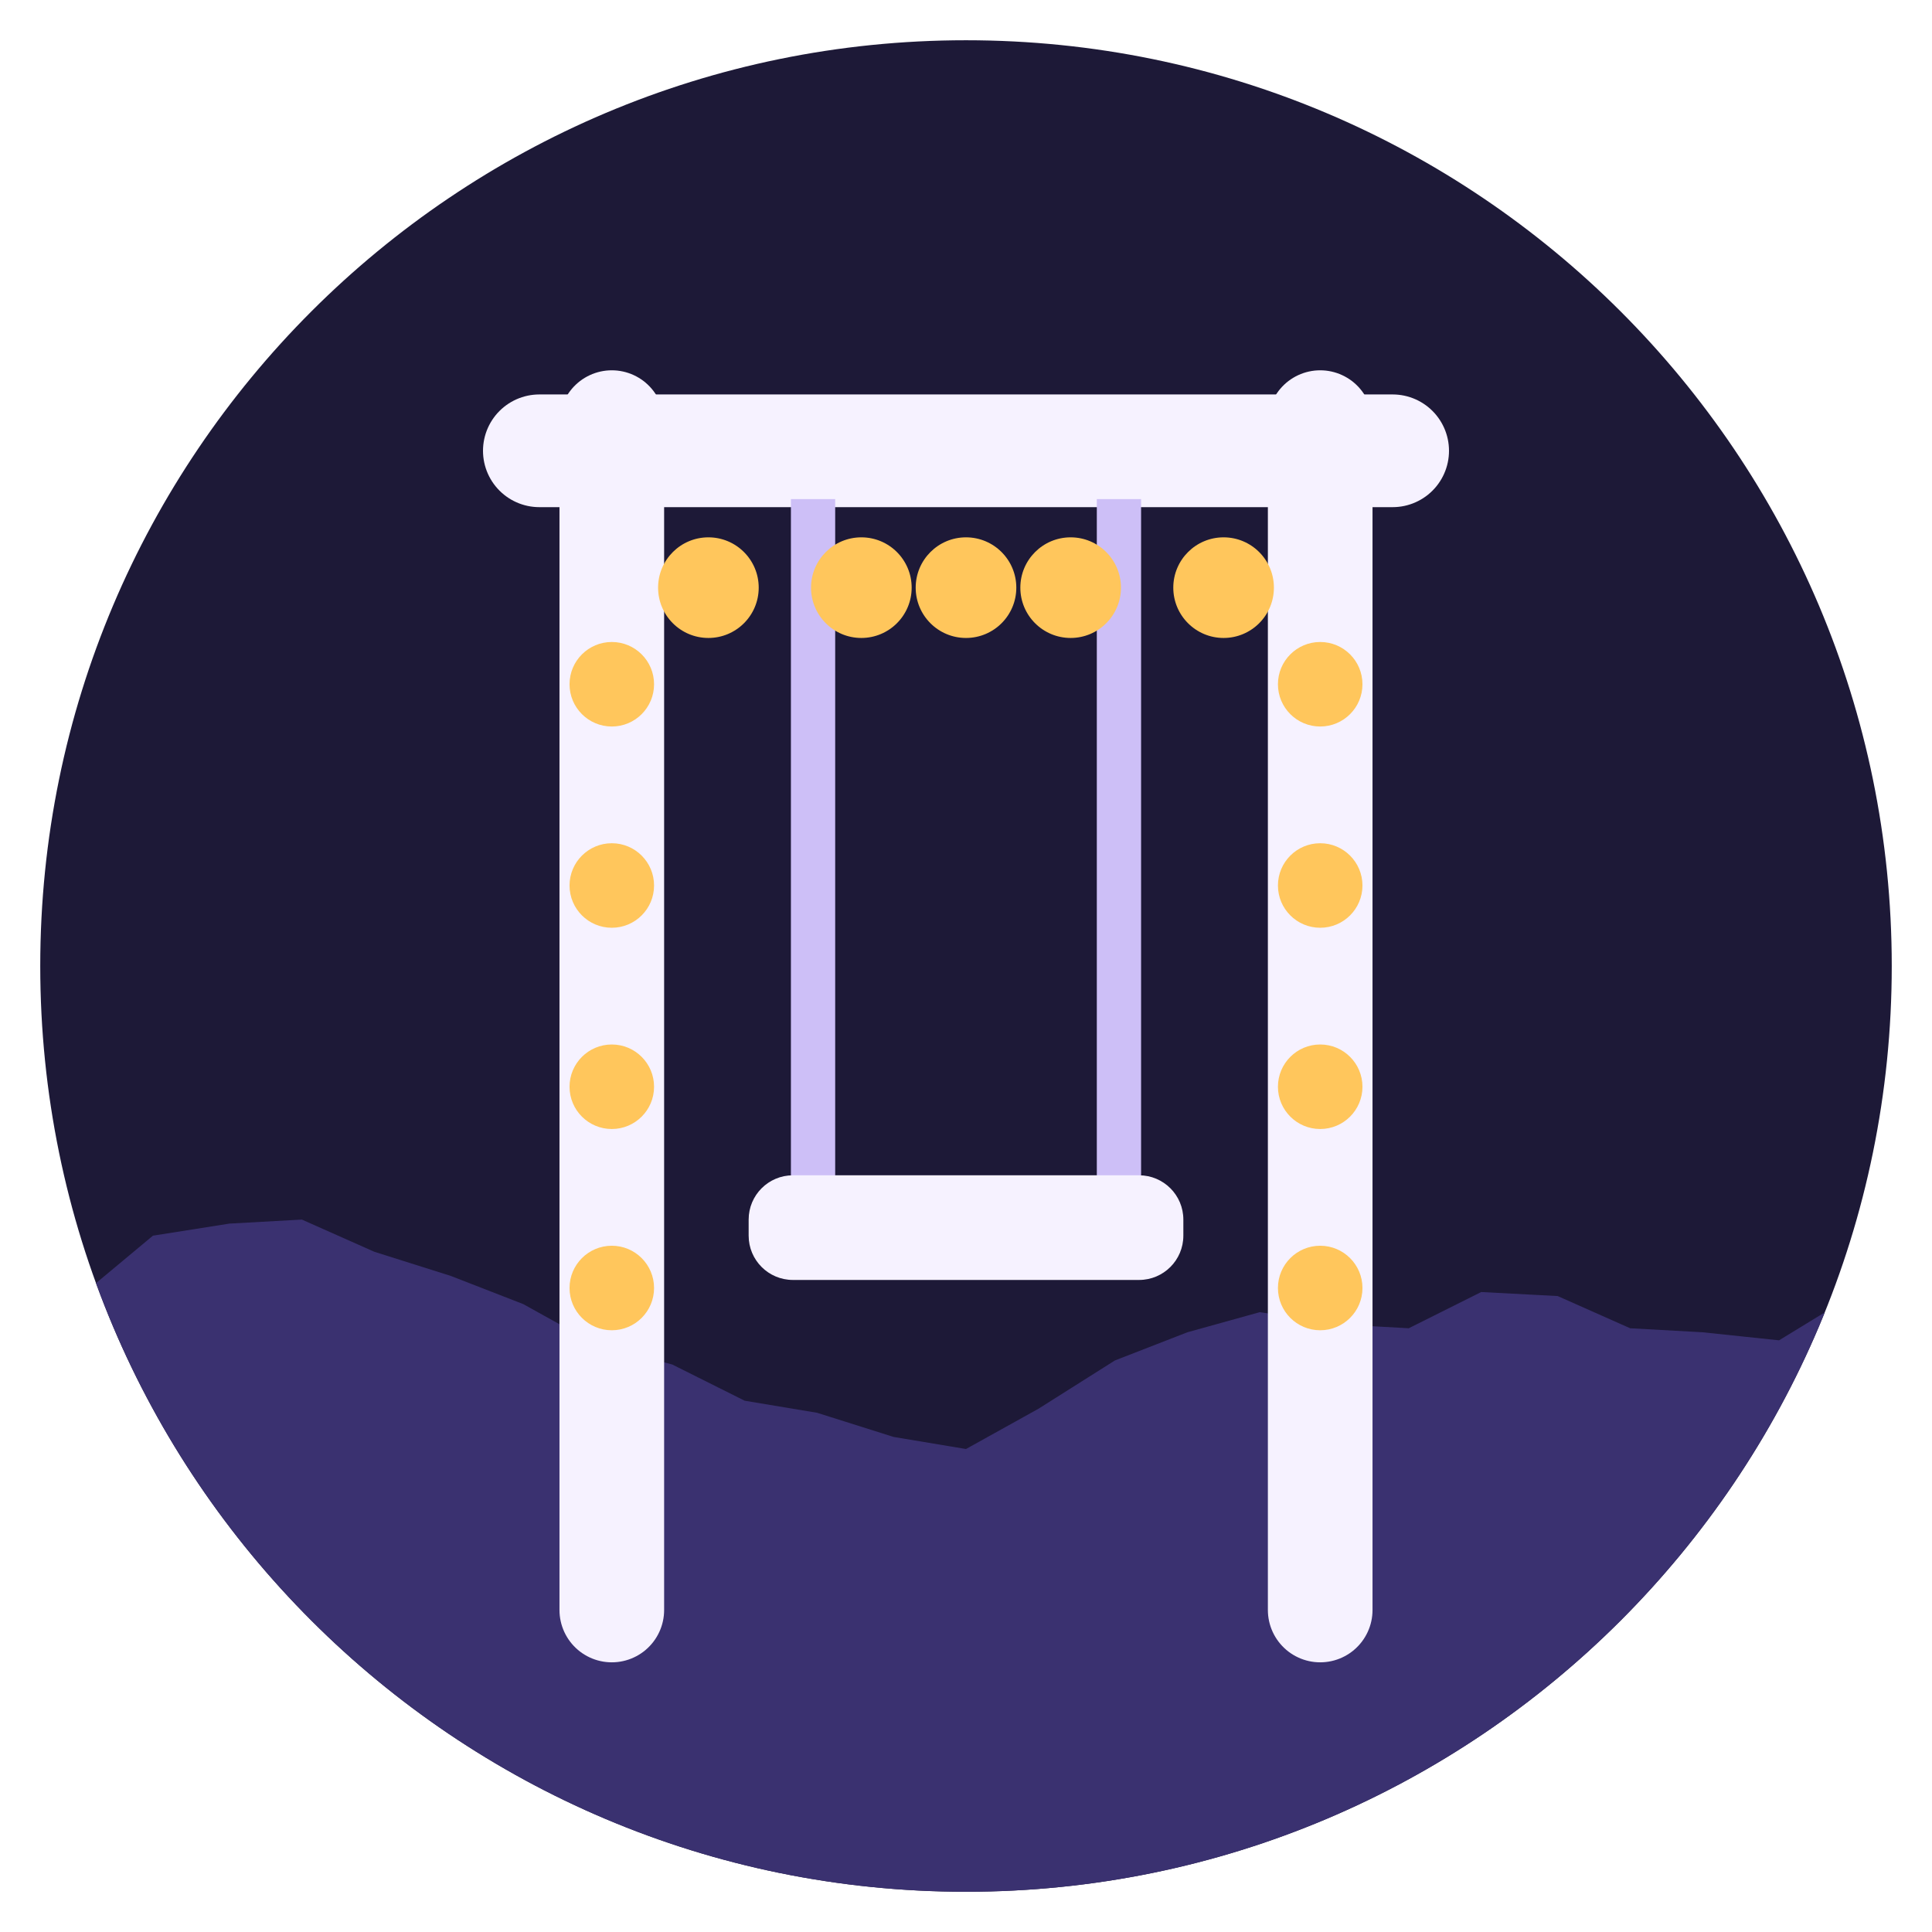
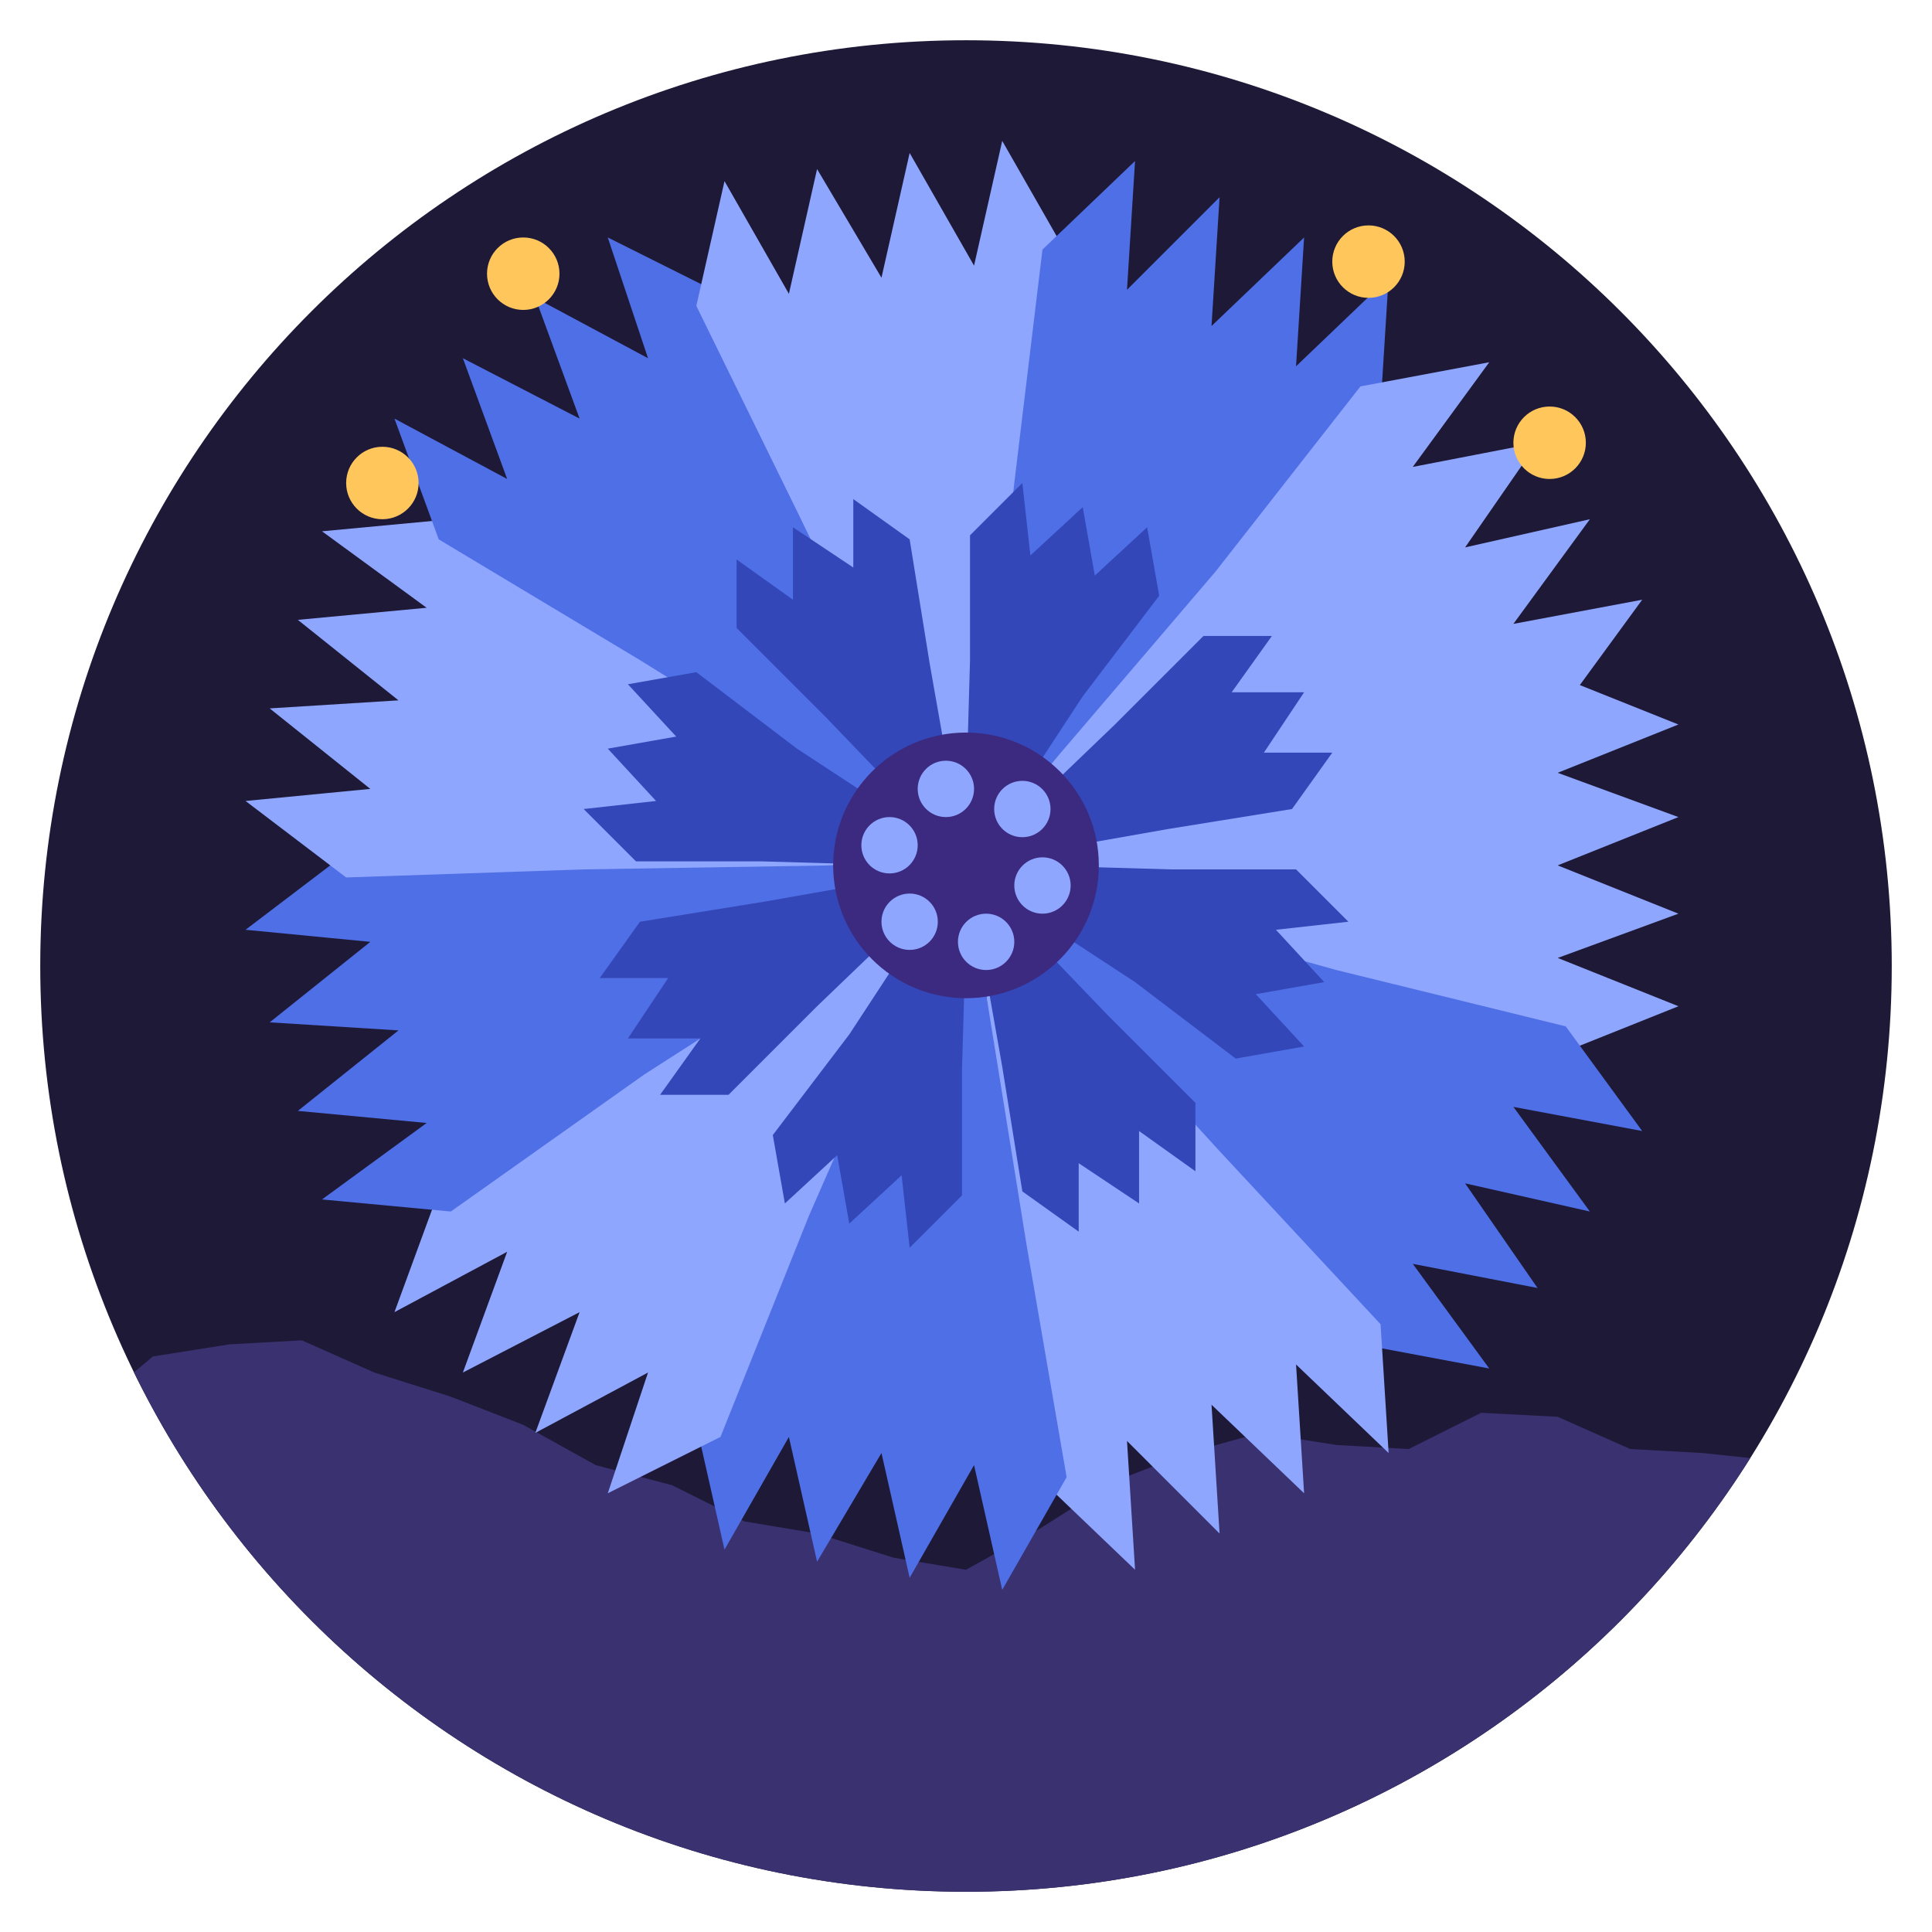
<svg xmlns="http://www.w3.org/2000/svg" width="48" height="48" viewBox="0 0 48 48">
  <defs>
    <clipPath id="c">
      <circle cx="24" cy="24" r="23" />
    </clipPath>
  </defs>
  <circle cx="24" cy="24" r="23" fill="#1D1937" />
  <g clip-path="url(#c)">
-     <path d="M2 48 L2 32.2 L3.8 30.7 L5.7 30.4 L7.5 30.3 L9.3 31.1 L11.2 31.7 L13 32.4 L14.8 33.4 L16.7 33.9 L18.5 34.8 L20.3 35.1 L22.2 35.7 L24 36 L25.8 35 L27.7 33.8 L29.5 33.1 L31.3 32.6 L33.2 32.9 L35 33 L36.8 32.1 L38.7 32.2 L40.5 33 L42.3 33.1 L44.2 33.3 L46 32.2 L46 48Z" fill="#3A3170" />
+     <path d="M2 48 L2 35.2 L3.8 33.7 L5.7 33.4 L7.5 33.3 L9.3 34.1 L11.2 34.7 L13 35.4 L14.8 36.4 L16.7 36.9 L18.5 37.8 L20.3 38.1 L22.2 38.7 L24 39 L25.8 38 L27.7 36.8 L29.5 36.1 L31.3 35.6 L33.2 35.9 L35 36 L36.8 35.1 L38.7 35.2 L40.5 36 L42.3 36.1 L44.2 36.3 L46 35.2 L46 48Z" fill="#3A3170" />
  </g>
-   <path d="M15.2 40V10.5M32.8 40V10.5" stroke="#F6F2FF" stroke-width="2.6" stroke-linecap="round" />
-   <path d="M13.4 11.2H34.6" stroke="#F6F2FF" stroke-width="2.8" stroke-linecap="round" />
-   <path d="M20.2 12.4V29.4M27.8 12.4V29.4" stroke="#CDBFF7" stroke-width="1.1" />
-   <rect x="18.6" y="29.2" width="10.8" height="2.6" rx="1.1" fill="#F6F2FF" />
-   <circle cx="17.6" cy="14.6" r="1.25" fill="#FFC65C" />
-   <circle cx="21.4" cy="14.6" r="1.25" fill="#FFC65C" />
-   <circle cx="24" cy="14.6" r="1.25" fill="#FFC65C" />
-   <circle cx="26.6" cy="14.6" r="1.25" fill="#FFC65C" />
-   <circle cx="30.4" cy="14.6" r="1.25" fill="#FFC65C" />
-   <circle cx="15.2" cy="17" r="1.05" fill="#FFC65C" />
-   <circle cx="32.8" cy="17" r="1.05" fill="#FFC65C" />
-   <circle cx="15.2" cy="22" r="1.05" fill="#FFC65C" />
-   <circle cx="32.8" cy="22" r="1.05" fill="#FFC65C" />
-   <circle cx="15.2" cy="27" r="1.05" fill="#FFC65C" />
-   <circle cx="32.8" cy="27" r="1.05" fill="#FFC65C" />
-   <circle cx="15.2" cy="32" r="1.05" fill="#FFC65C" />
-   <circle cx="32.8" cy="32" r="1.05" fill="#FFC65C" />
+   <path d="M27.1 20.6L33.1 18.7L38.7 16.8L41.7 18L38.7 19.2L41.7 20.3L38.7 21.5L41.7 22.7L38.7 23.8L41.7 25L38.7 26.2L33.1 24.3L27.1 22.4Z" fill="#8FA6FF" />
+   <path d="M27.1 22.4L33.2 24.1L38.9 25.5L40.8 28.1L37.6 27.5L39.5 30.1L36.4 29.4L38.2 32L35.1 31.4L37 34L33.8 33.4L30.2 28.8L26.1 24Z" fill="#4F6FE6" />
+   <path d="M26.1 24L30.3 28.6L34.3 32.9L34.5 36.1L32.2 33.9L32.4 37.1L30.1 34.9L30.3 38.1L28 35.8L28.2 39L25.9 36.8L25.2 31L24.5 24.7Z" fill="#8FA6FF" />
+   <path d="M24.5 24.7L25.5 30.9L26.5 36.7L24.9 39.5L24.2 36.4L22.6 39.2L21.9 36.1L20.3 38.8L19.6 35.7L18 38.5L17.3 35.4L19.9 30.1L22.6 24.5Z" fill="#4F6FE6" />
+   <path d="M22.6 24.5L20.1 30.2L17.9 35.7L15.1 37.1L16.1 34.1L13.3 35.6L14.4 32.6L11.5 34.1L12.6 31.1L9.8 32.6L10.9 29.6L15.9 26.6L21.2 23.3Z" fill="#8FA6FF" />
+   <path d="M21.3 23.3L16 26.7L11.2 30.1L8 29.8L10.6 27.9L7.4 27.6L9.9 25.6L6.7 25.4L9.2 23.4L6.1 23.1L8.6 21.2L14.5 21.4L20.7 21.5Z" fill="#4F6FE6" />
+   <path d="M20.7 21.5L14.5 21.6L8.6 21.8L6.1 19.9L9.2 19.6L6.7 17.6L9.9 17.4L7.4 15.4L10.6 15.1L8 13.2L11.2 12.9L16 16.3L21.3 19.7Z" fill="#8FA6FF" />
+   <path d="M21.2 19.7L15.9 16.4L10.9 13.4L9.8 10.4L12.6 11.9L11.5 8.9L14.4 10.4L13.3 7.4L16.1 8.9L15.1 5.9L17.9 7.3L20.1 12.8L22.6 18.5Z" fill="#4F6FE6" />
+   <path d="M22.6 18.5L19.9 12.9L17.3 7.6L18 4.5L19.6 7.3L20.3 4.2L21.9 6.9L22.6 3.8L24.2 6.6L24.9 3.5L26.5 6.3L25.5 12.1L24.5 18.3Z" fill="#8FA6FF" />
+   <path d="M24.5 18.3L25.2 12L25.9 6.2L28.2 4L28 7.2L30.3 4.9L30.1 8.1L32.4 5.9L32.2 9.1L34.5 6.9L34.3 10.1L30.3 14.4L26.1 19Z" fill="#4F6FE6" />
+   <path d="M26.1 19L30.2 14.2L33.8 9.6L37 9L35.1 11.6L38.2 11L36.4 13.6L39.5 12.9L37.6 15.5L40.8 14.9L38.9 17.5L33.2 18.9L27.1 20.6Z" fill="#8FA6FF" />
+   <path d="M25.6 21.5L29.1 21.6L32.2 21.6L33.5 22.9L31.7 23.1L32.9 24.4L31.2 24.7L32.4 26L30.7 26.3L28.2 24.4L25.3 22.5Z" fill="#3347B8" />
+   <path d="M25.1 22.7L27.5 25.2L29.7 27.4L29.7 29.1L28.3 28.1L28.3 29.9L26.8 28.9L26.8 30.6L25.4 29.6L24.9 26.5L24.3 23.1Z" fill="#3347B8" />
+   <path d="M24 23.1L23.9 26.6L23.9 29.7L22.6 31L22.4 29.2L21.1 30.4L20.8 28.7L19.5 29.9L19.2 28.2L21.1 25.7L23 22.8Z" fill="#3347B8" />
+   <path d="M22.8 22.6L20.3 25L18.1 27.2L16.4 27.2L17.4 25.8L15.6 25.8L16.6 24.3L14.9 24.3L15.9 22.9L19 22.4L22.4 21.8Z" fill="#3347B8" />
+   <path d="M22.4 21.5L18.9 21.4L15.8 21.4L14.5 20.1L16.3 19.9L15.1 18.6L16.8 18.3L15.6 17L17.3 16.7L19.8 18.6L22.7 20.5Z" fill="#3347B8" />
+   <path d="M22.9 20.3L20.5 17.8L18.3 15.6L18.3 13.9L19.7 14.9L19.7 13.1L21.2 14.1L21.2 12.4L22.6 13.4L23.1 16.5L23.7 19.9Z" fill="#3347B8" />
+   <path d="M24 19.9L24.1 16.4L24.1 13.3L25.4 12L25.6 13.8L26.9 12.6L27.2 14.3L28.5 13.1L28.8 14.8L26.9 17.3L25 20.2Z" fill="#3347B8" />
+   <path d="M25.2 20.4L27.7 18L29.9 15.8L31.6 15.8L30.6 17.2L32.4 17.2L31.4 18.7L33.1 18.7L32.1 20.1L29 20.6L25.6 21.2Z" fill="#3347B8" />
+   <circle cx="24" cy="21.5" r="3.3" fill="#3B2A80" />
+   <circle cx="25.9" cy="22" r="0.7" fill="#8FA6FF" />
+   <circle cx="24.5" cy="23.4" r="0.7" fill="#8FA6FF" />
+   <circle cx="22.6" cy="22.9" r="0.7" fill="#8FA6FF" />
+   <circle cx="22.1" cy="21" r="0.7" fill="#8FA6FF" />
+   <circle cx="23.5" cy="19.6" r="0.7" fill="#8FA6FF" />
+   <circle cx="25.4" cy="20.1" r="0.7" fill="#8FA6FF" />
+   <circle cx="9.5" cy="12" r=".9" fill="#FFC65C" />
+   <circle cx="38.5" cy="11" r=".9" fill="#FFC65C" />
+   <circle cx="34" cy="6.5" r=".9" fill="#FFC65C" />
+   <circle cx="13" cy="6.8" r=".9" fill="#FFC65C" />
</svg>
